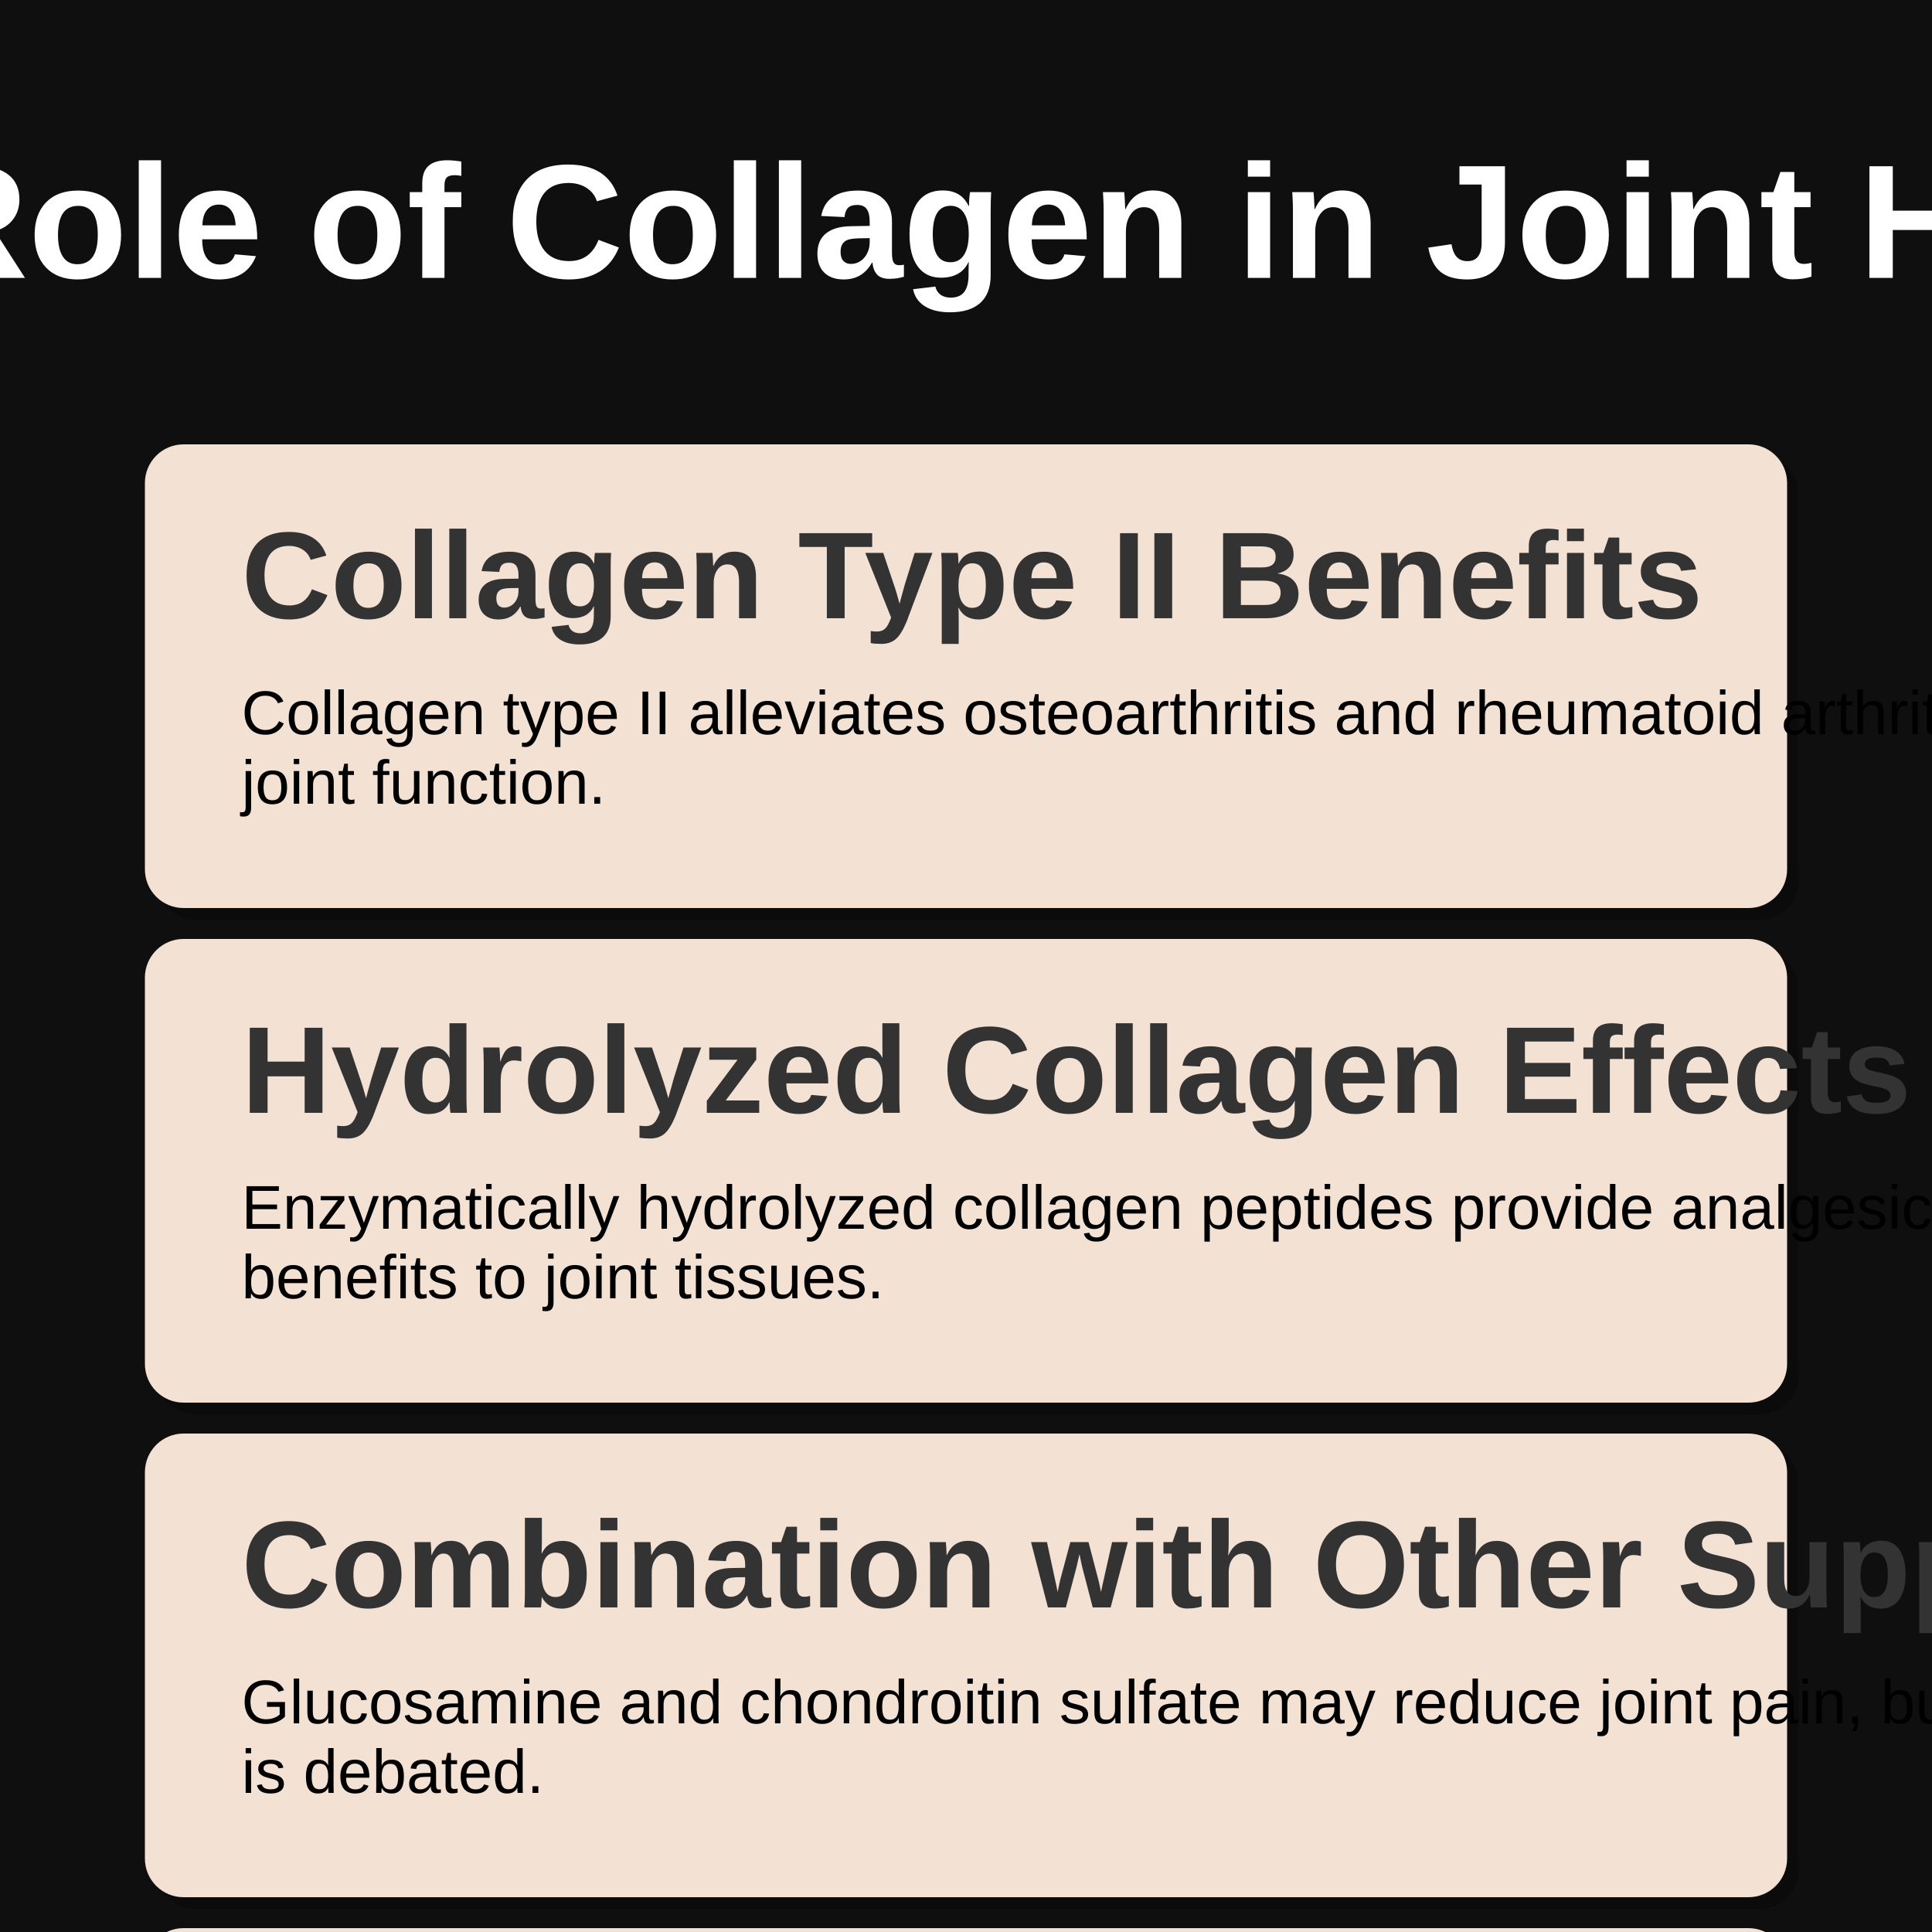
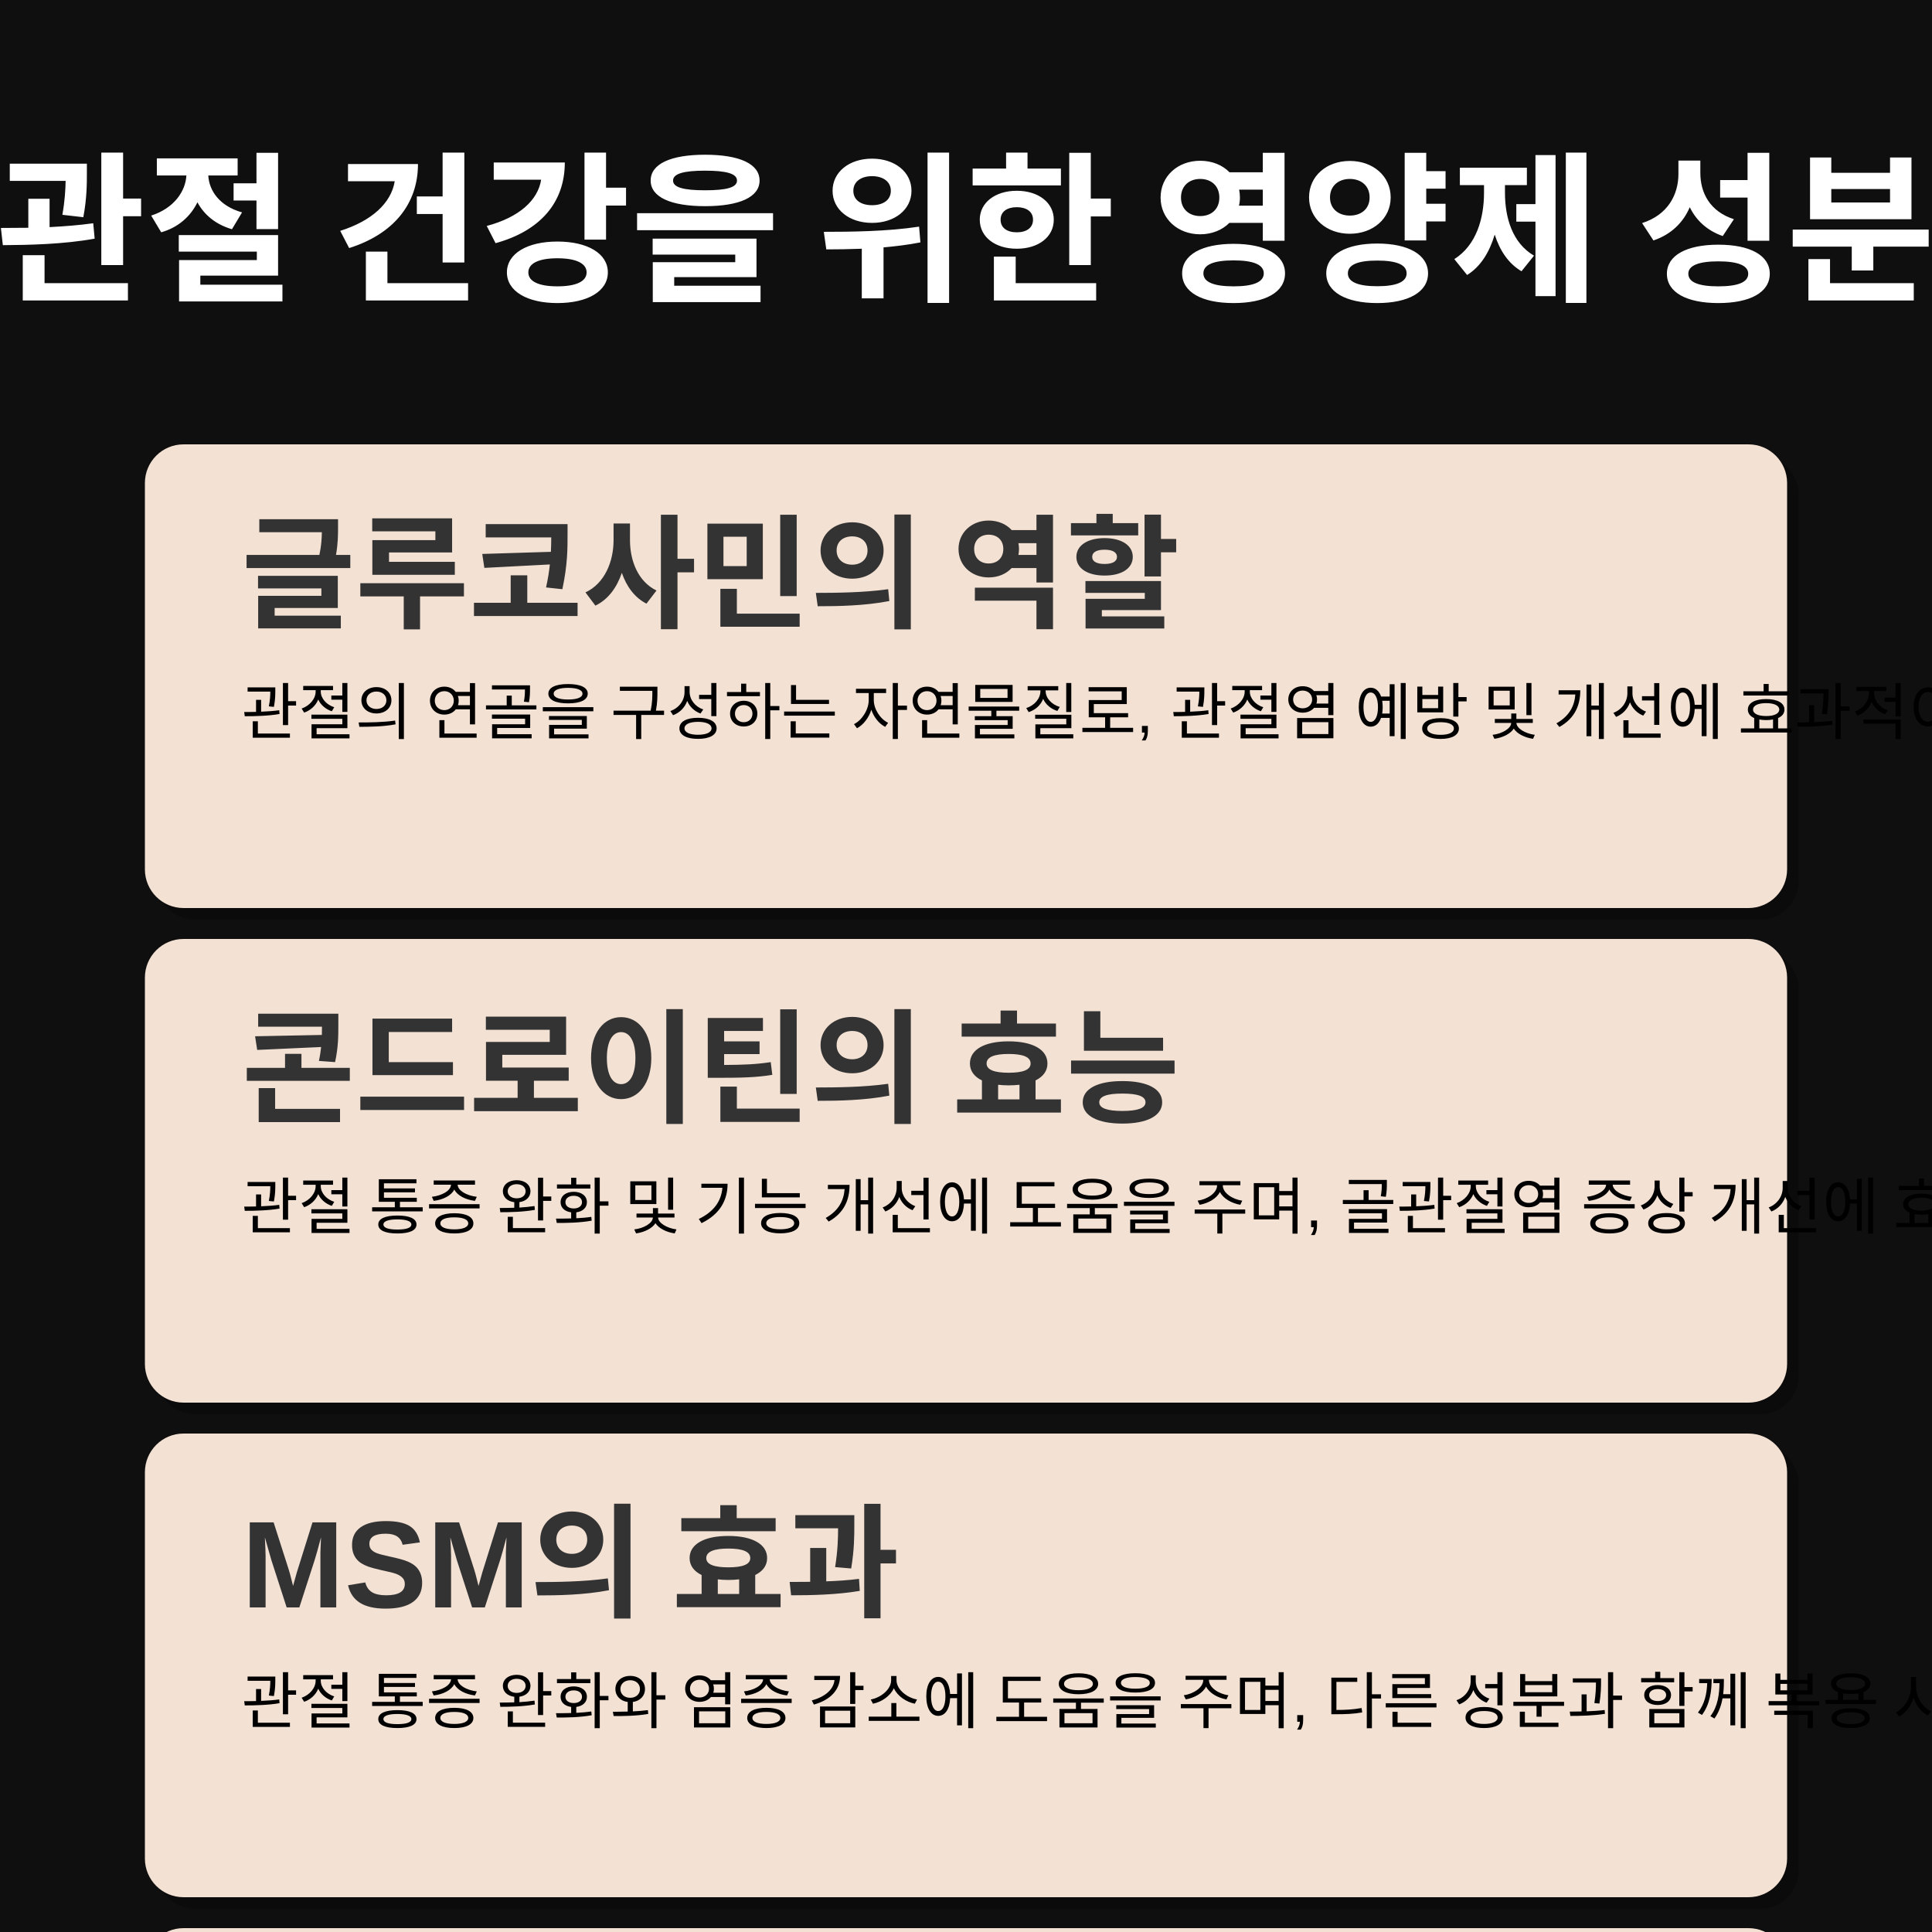
<svg xmlns="http://www.w3.org/2000/svg" baseProfile="full" height="100%" preserveAspectRatio="xMidYMid meet" version="1.1" viewBox="0 0 500 500" width="100%">
  <defs />
  <style type="text/css">
        :root {
            --base-font-size: 16px;
        }
        
        svg {
            max-width: 100%;
            height: auto; /* CSS에서는 auto 사용 가능 */
            display: block; /* 불필요한 여백 방지 */
        }
        
        .diagram-main-title {
            font-family: Arial, sans-serif;
            font-weight: bold;
            font-size: 42px;
        }

        .diagram-card-title {
            font-family: Arial, sans-serif;
            font-weight: bold;
            font-size: 32px;
        }

        .card-content {
            font-family: Arial, sans-serif;
            font-size: 24px;
        }
        
        .diagram-text {
            font-size: 16px;
        }
        
        .diagram-title {
            font-size: 24px;
        }
        
        /* 반응형 폰트 크기 */
        @media screen and (max-width: 800px) {
            .diagram-main-title { font-size: 36px; }
            .diagram-card-title { font-size: 28px; }
            .diagram-text { font-size: 14px; }
            .diagram-title { font-size: 22px; }
            .card-content { font-size: 20px; }
        }
        
        @media screen and (max-width: 600px) {
            .diagram-main-title { font-size: 30px; }
            .diagram-card-title { font-size: 24px; }
            .diagram-text { font-size: 12px; }
            .diagram-title { font-size: 20px; }
            .card-content { font-size: 16px; }
        }
        
        @media screen and (max-width: 400px) {
            .diagram-main-title { font-size: 24px; }
            .diagram-card-title { font-size: 20px; }
            .diagram-text { font-size: 10px; }
            .diagram-title { font-size: 18px; }
            .card-content { font-size: 14px; }
        }
    </style>
  <rect fill="#0f0f0f" height="500" width="500" x="0" y="0" />
  <rect fill="#0f0f0f" height="120" opacity="0.5" width="500" x="0" y="10" />
-   <text class="diagram-main-title" dominant-baseline="middle" fill="#FFFFFF" font-family="Arial" font-size="100px" font-weight="bold" text-anchor="middle" x="250.0" y="60">The Role of Collagen in Joint Health</text>
+   <text class="diagram-main-title" dominant-baseline="middle" fill="#FFFFFF" font-family="Arial" font-size="100px" font-weight="bold" text-anchor="middle" x="250.0" y="60">관절 건강을 위한 영양제 성분</text>
  <rect fill="#000000" height="120" opacity="0.3" rx="10" ry="10" width="425.0" x="40.5" y="118" />
  <g>
    <rect fill="#FEEBDC" height="120" opacity="0.95" rx="10" ry="10" width="425.0" x="37.5" y="115" />
  </g>
-   <text class="diagram-card-title" fill="#333333" font-family="Arial" font-size="65px" font-weight="bold" text-anchor="start" x="62.5" y="160">Collagen Type II Benefits</text>
+   <text class="diagram-card-title" fill="#333333" font-family="Arial" font-size="65px" font-weight="bold" text-anchor="start" x="62.5" y="160">글루코사민의 역할</text>
  <g>
-     <text class="diagram-text card-content" fill="#000000" font-family="Arial" font-size="15px" font-weight="normal" text-anchor="start" x="62.5" y="190.0">Collagen type II alleviates osteoarthritis and rheumatoid arthritis symptoms, improving</text>
-     <text class="diagram-text card-content" fill="#000000" font-family="Arial" font-size="15px" font-weight="normal" text-anchor="start" x="62.5" y="208.0">joint function.</text>
+     <text class="diagram-text card-content" fill="#000000" font-family="Arial" font-size="15px" font-weight="normal" text-anchor="start" x="62.5" y="190.0">관절의 연골을 구성하는 자연물질로, 관절염 예방 및 개선에 효과적이다.</text>
  </g>
  <rect fill="#000000" height="120" opacity="0.3" rx="10" ry="10" width="425.0" x="40.5" y="246" />
  <g>
    <rect fill="#FEEBDC" height="120" opacity="0.95" rx="10" ry="10" width="425.0" x="37.5" y="243" />
  </g>
-   <text class="diagram-card-title" fill="#333333" font-family="Arial" font-size="65px" font-weight="bold" text-anchor="start" x="62.5" y="288">Hydrolyzed Collagen Effects</text>
+   <text class="diagram-card-title" fill="#333333" font-family="Arial" font-size="65px" font-weight="bold" text-anchor="start" x="62.5" y="288">콘드로이틴의 효능</text>
  <g>
-     <text class="diagram-text card-content" fill="#000000" font-family="Arial" font-size="15px" font-weight="normal" text-anchor="start" x="62.5" y="318.0">Enzymatically hydrolyzed collagen peptides provide analgesic and anti-inflammatory</text>
-     <text class="diagram-text card-content" fill="#000000" font-family="Arial" font-size="15px" font-weight="normal" text-anchor="start" x="62.5" y="336.0">benefits to joint tissues.</text>
+     <text class="diagram-text card-content" fill="#000000" font-family="Arial" font-size="15px" font-weight="normal" text-anchor="start" x="62.5" y="318.0">관절 통증 완화 및 기능 개선에 도움을 주며, 골관절염 증상 개선에 효과적이다.</text>
  </g>
  <rect fill="#000000" height="120" opacity="0.3" rx="10" ry="10" width="425.0" x="40.5" y="374" />
  <g>
    <rect fill="#FEEBDC" height="120" opacity="0.95" rx="10" ry="10" width="425.0" x="37.5" y="371" />
  </g>
-   <text class="diagram-card-title" fill="#333333" font-family="Arial" font-size="65px" font-weight="bold" text-anchor="start" x="62.5" y="416">Combination with Other Supplements</text>
+   <text class="diagram-card-title" fill="#333333" font-family="Arial" font-size="65px" font-weight="bold" text-anchor="start" x="62.5" y="416">MSM의 효과</text>
  <g>
-     <text class="diagram-text card-content" fill="#000000" font-family="Arial" font-size="15px" font-weight="normal" text-anchor="start" x="62.5" y="446.0">Glucosamine and chondroitin sulfate may reduce joint pain, but their long-term efficacy</text>
-     <text class="diagram-text card-content" fill="#000000" font-family="Arial" font-size="15px" font-weight="normal" text-anchor="start" x="62.5" y="464.0">is debated.</text>
+     <text class="diagram-text card-content" fill="#000000" font-family="Arial" font-size="15px" font-weight="normal" text-anchor="start" x="62.5" y="446.0">관절 통증 완화와 염증 감소에 도움을 주며, 다른 성분과 함께 복용 시 효과가 증가한다.</text>
  </g>
  <rect fill="#000000" height="120" opacity="0.3" rx="10" ry="10" width="425.0" x="40.5" y="502" />
  <g>
    <rect fill="#FEEBDC" height="120" opacity="0.95" rx="10" ry="10" width="425.0" x="37.5" y="499" />
  </g>
-   <text class="diagram-card-title" fill="#333333" font-family="Arial" font-size="65px" font-weight="bold" text-anchor="start" x="62.5" y="544">Need for Further Research</text>
+   <text class="diagram-card-title" fill="#333333" font-family="Arial" font-size="65px" font-weight="bold" text-anchor="start" x="62.5" y="544">히알루론산의 기능</text>
  <g>
-     <text class="diagram-text card-content" fill="#000000" font-family="Arial" font-size="15px" font-weight="normal" text-anchor="start" x="62.5" y="574.0">More studies are required to establish standardized protocols for collagen supplement</text>
-     <text class="diagram-text card-content" fill="#000000" font-family="Arial" font-size="15px" font-weight="normal" text-anchor="start" x="62.5" y="592.0">use.</text>
+     <text class="diagram-text card-content" fill="#000000" font-family="Arial" font-size="15px" font-weight="normal" text-anchor="start" x="62.5" y="574.0">관절의 윤활제 역할을 하며, 충격 흡수와 부드러운 움직임을 돕는다.</text>
  </g>
</svg>
